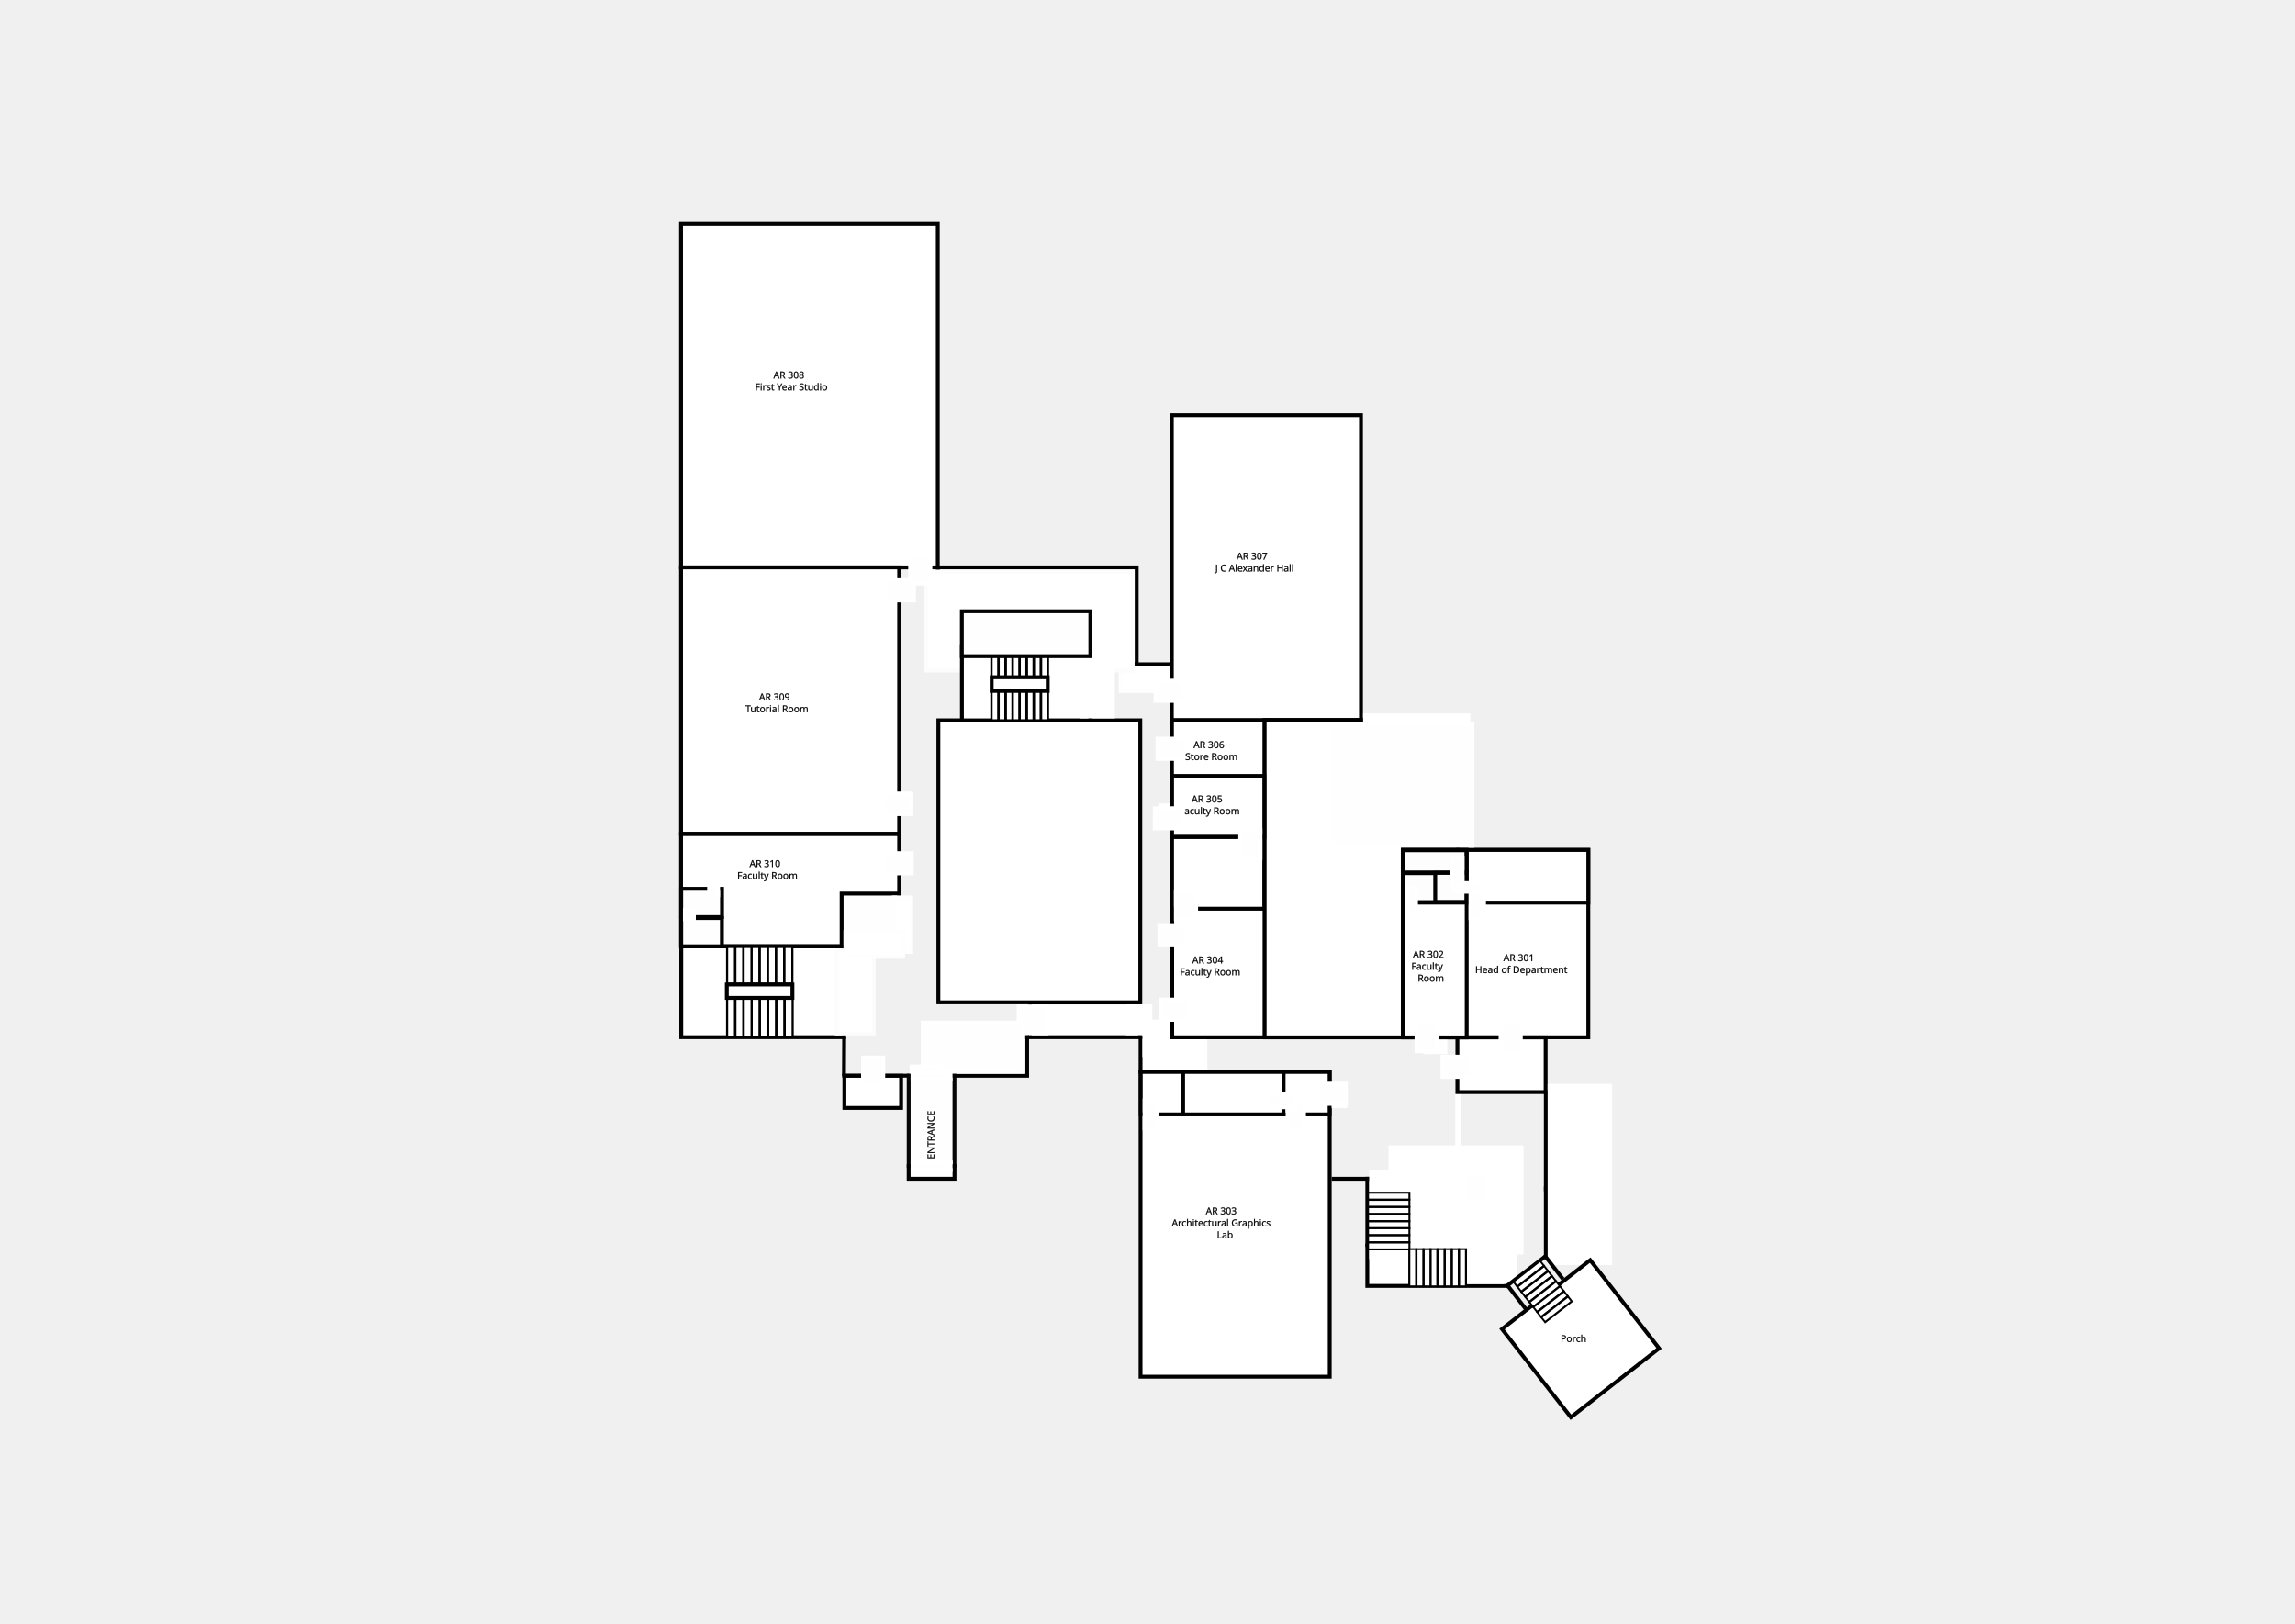
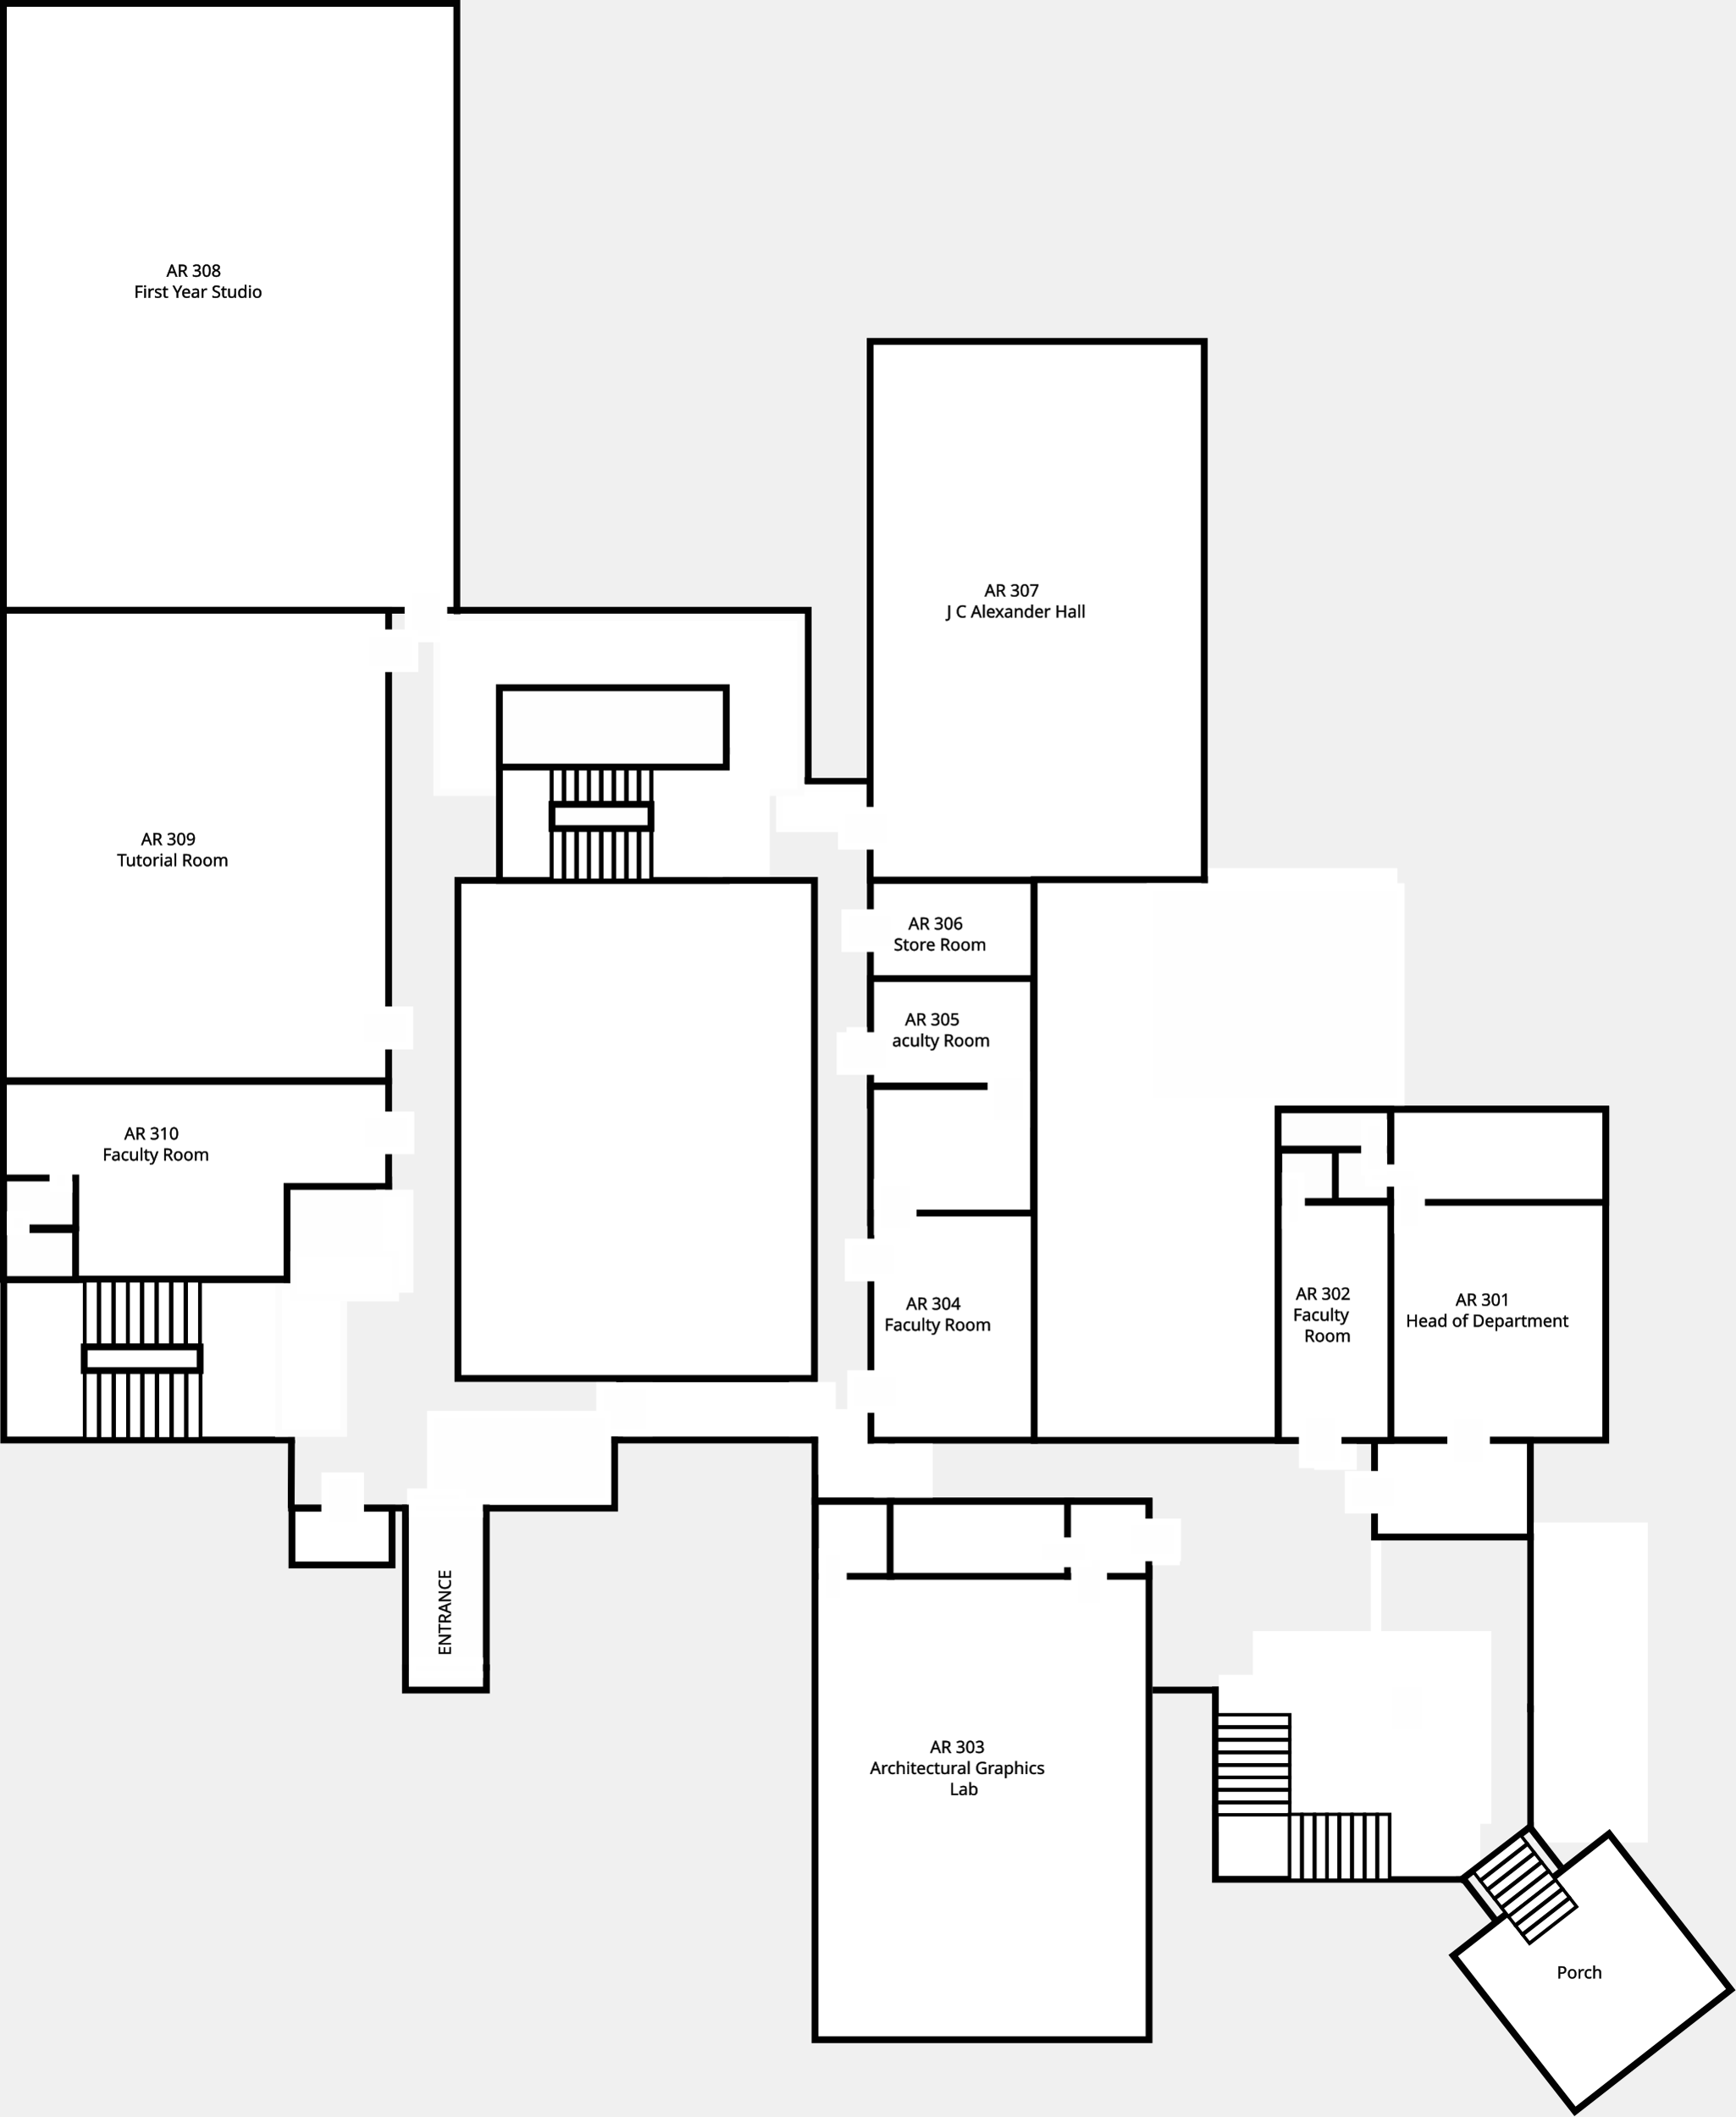
- <svg xmlns="http://www.w3.org/2000/svg" width="1189mm" height="841mm" viewBox="0 0 4493.858 3178.583" version="1.1" id="svg5" xml:space="preserve">
+ <svg xmlns="http://www.w3.org/2000/svg" width="509.118mm" height="620.714mm" viewBox="0 0 1924.227 2346.005" version="1.1" id="svg5" xml:space="preserve">
  <defs id="defs2" />
-   <g id="layer1">
+   <g id="layer1" transform="translate(-1329.805,-434.3764)">
    <g id="layer1-5" transform="translate(445.0677,-65.94242)">
      <rect style="fill:#ffffff;fill-opacity:1;stroke:#030303;stroke-width:7.559;stroke-dasharray:none" id="rect234" width="502.677" height="672.756" x="888.516" y="504.098" />
      <rect style="fill:#ffffff;fill-opacity:1;stroke:#030303;stroke-width:7.559;stroke-dasharray:none" id="rect998" width="427.087" height="521.575" x="888.516" y="1176.854" />
      <rect style="fill:#ffffff;fill-opacity:1;stroke:#000000;stroke-width:7.559;stroke-dasharray:none;stroke-opacity:1" id="rect4740" width="108.12" height="109.606" x="1207.484" y="1808.413" />
      <rect style="fill:#ffffff;fill-opacity:1;stroke:#000000;stroke-width:7.559;stroke-dasharray:none;stroke-opacity:1" id="rect8442" width="318.969" height="177.814" x="888.915" y="1918.948" />
      <rect style="fill:#ffffff;fill-opacity:1;stroke:#fcfcfc;stroke-width:7.559;stroke-dasharray:none;stroke-opacity:1" id="rect9274" width="72.235" height="162.773" x="1193.509" y="1926.754" />
      <path style="fill:#ffffff;fill-opacity:1;stroke:#000000;stroke-width:7.559;stroke-dasharray:none;stroke-opacity:1" d="m 1207.884,2096.762 -0.333,75.384" id="path13957" />
      <path style="fill:#ffffff;fill-opacity:1;stroke:#000000;stroke-width:7.559;stroke-dasharray:none;stroke-opacity:1" d="m 1204.151,2172.146 183.597,0.017" id="path14685" />
      <rect style="fill:#ffffff;fill-opacity:1;stroke:#000000;stroke-width:7.559;stroke-dasharray:none;stroke-opacity:1" id="rect16869" width="215.433" height="68.031" x="1571.706" y="2028.73" />
      <rect style="fill:#ffffff;fill-opacity:1;stroke:#000000;stroke-width:7.559;stroke-dasharray:none;stroke-opacity:1" id="rect21227" width="84.848" height="68.031" x="1788.272" y="2096.762" />
      <rect style="fill:#ffffff;fill-opacity:1;stroke:#000000;stroke-width:7.559;stroke-dasharray:none;stroke-opacity:1" id="rect21955" width="370.394" height="597.165" x="1788.272" y="2164.416" />
      <path style="fill:#ffffff;fill-opacity:1;stroke:#000000;stroke-width:7.559;stroke-dasharray:none;stroke-opacity:1" d="m 2162.445,2373.976 h 339.89 z" id="path24861" />
      <rect style="fill:#ffffff;fill-opacity:1;stroke:#000000;stroke-width:7.559;stroke-dasharray:none;stroke-opacity:1" id="rect26317" width="389.291" height="188.809" x="1391.419" y="1176.854" />
      <rect style="fill:#ffffff;fill-opacity:1;stroke:#000000;stroke-width:7.559;stroke-dasharray:none;stroke-opacity:1" id="rect31401" width="68.031" height="38.414" x="1780.71" y="1366.614" />
      <rect style="fill:#ffffff;fill-opacity:1;stroke:#000000;stroke-width:7.559;stroke-dasharray:none;stroke-opacity:1" id="rect32855" width="395.374" height="552.147" x="1392.364" y="1476.361" />
      <rect style="fill:#ffffff;fill-opacity:1;stroke:#000000;stroke-width:7.559;stroke-dasharray:none;stroke-opacity:1" id="rect40117" width="370.394" height="597.165" x="1849.485" y="878.797" />
      <rect style="fill:#ffffff;fill-opacity:1;stroke:#fefefe;stroke-width:7.559;stroke-dasharray:none;stroke-opacity:1" id="rect44583" width="92.733" height="45.397" x="1748.98" y="1373.662" />
      <rect style="fill:#ffffff;fill-opacity:1;stroke:#fcfcfc;stroke-width:7.559;stroke-dasharray:none;stroke-opacity:1" id="rect47647" width="404.016" height="193.99" x="1368.892" y="1184.988" />
      <rect style="fill:#ffffff;fill-opacity:1;stroke:#000000;stroke-width:7.559;stroke-dasharray:none;stroke-opacity:1" id="rect44585" width="251.51" height="143.622" x="1438.462" y="1332.819" />
      <rect style="fill:#ffffff;fill-opacity:1;stroke:#000000;stroke-width:7.559;stroke-dasharray:none;stroke-opacity:1" id="rect52784" width="181.417" height="249.046" x="1849.731" y="1476.475" />
      <rect style="fill:#ffffff;fill-opacity:1;stroke:#000000;stroke-width:7.559;stroke-dasharray:none;stroke-opacity:1" id="rect53722" width="180.661" height="150.967" x="1849.947" y="1704.89" />
      <rect style="fill:#ffffff;fill-opacity:1;stroke:#000000;stroke-width:7.559;stroke-dasharray:none;stroke-opacity:1" id="rect53724" width="181.417" height="251.78" x="1850.219" y="1845.186" />
      <rect style="fill:#ffffff;fill-opacity:1;stroke:#000000;stroke-width:7.559;stroke-dasharray:none;stroke-opacity:1" id="rect59534" width="377.953" height="621.513" x="2031.275" y="1475.603" />
      <rect style="fill:#ffffff;fill-opacity:1;stroke:#000000;stroke-width:7.559;stroke-dasharray:none;stroke-opacity:1" id="rect65344" width="189.022" height="96.499" x="2220.479" y="1475.979" />
      <rect style="fill:#ffffff;fill-opacity:1;stroke:#ffffff;stroke-width:7.559;stroke-dasharray:none;stroke-opacity:1" id="rect66798" width="202.455" height="98.385" x="2227.85" y="1466.52" />
      <rect style="fill:#ffffff;fill-opacity:1;stroke:#000000;stroke-width:7.559;stroke-dasharray:none;stroke-opacity:1" id="rect70534" width="363.283" height="367.039" x="2301.732" y="1729.921" />
      <rect style="fill:#ffffff;fill-opacity:1;stroke:#ffffff;stroke-width:7.559;stroke-dasharray:none;stroke-opacity:1" id="rect76604" width="256.88" height="206.05" x="2277.579" y="2312.389" />
      <rect style="fill:#ffffff;fill-opacity:1;stroke:#000000;stroke-width:7.559;stroke-dasharray:none;stroke-opacity:1" id="rect78162" width="172.791" height="107.059" x="2408.665" y="2097.226" />
      <rect style="fill:#ffffff;fill-opacity:1;stroke:#ffffff;stroke-width:7.559;stroke-dasharray:none;stroke-opacity:1" id="rect91728" width="4.017" height="166.564" x="2408.263" y="2212.291" />
      <rect style="fill:#ffffff;fill-opacity:1;stroke:#ffffff;stroke-width:7.559;stroke-dasharray:none;stroke-opacity:1" id="rect91730" width="10.7" height="21.407" x="2412.356" y="2363.323" />
      <rect style="fill:#ffffff;fill-opacity:1;stroke:#000000;stroke-width:7.559;stroke-dasharray:none;stroke-opacity:1" id="rect92460" width="65.572" height="129.768" x="2232.256" y="2373.919" />
      <rect style="fill:#ffffff;fill-opacity:1;stroke:#000000;stroke-width:7.559;stroke-dasharray:none;stroke-opacity:1" id="rect96974" width="270.569" height="78.928" x="2232.242" y="2504.877" />
      <rect style="fill:#ffffff;fill-opacity:1;stroke:#000000;stroke-width:7.559;stroke-dasharray:none;stroke-opacity:1" id="rect96976" width="91.763" height="131.482" x="2581.826" y="2392.67" />
      <rect style="fill:#ffffff;fill-opacity:1;stroke:#ffffff;stroke-width:7.559;stroke-dasharray:none;stroke-opacity:1" id="rect97706" width="87.619" height="166.564" x="2239.725" y="2360.814" />
      <rect style="fill:#ffffff;fill-opacity:1;stroke:#ffffff;stroke-width:7.559;stroke-dasharray:none;stroke-opacity:1" id="rect97812" width="204.34" height="90.341" x="2317.811" y="2486.117" />
      <path style="fill:#ffffff;fill-opacity:1;stroke:#000000;stroke-width:7.559;stroke-dasharray:none;stroke-opacity:1" d="m 2503.225,2585.538 79.458,-61.009 z" id="path97816" />
      <rect style="fill:#ffffff;fill-opacity:1;stroke:#000000;stroke-width:7.559;stroke-dasharray:none;stroke-opacity:1" id="rect99594" width="111.038" height="62.878" x="1208.359" y="2172.391" />
      <rect style="fill:#ffffff;fill-opacity:1;stroke:#ffffff;stroke-width:7.559;stroke-dasharray:none;stroke-opacity:1" id="rect99596" width="44.172" height="52.876" x="1763.384" y="2036.201" />
      <rect style="fill:#ffffff;fill-opacity:1;stroke:#ffffff;stroke-width:7.559;stroke-dasharray:none;stroke-opacity:1" id="rect100532" width="47.116" height="65.273" x="1795.704" y="2066.279" />
      <rect style="fill:#ffffff;fill-opacity:1;stroke:#ffffff;stroke-width:7.559;stroke-dasharray:none;stroke-opacity:1" id="rect100534" width="57.702" height="52.585" x="1857.407" y="2104.517" />
      <rect style="fill:#ffffff;fill-opacity:1;stroke:#ffffff;stroke-width:7.559;stroke-dasharray:none;stroke-opacity:1" id="rect100536" width="61.535" height="128.341" x="1672.84" y="1340.413" />
      <g id="g40256" transform="matrix(1.344723,0,0,1.341266,2146.587,2292.189)" style="stroke-width:2.814">
        <rect style="fill:#ffffff;stroke:#000000;stroke-width:2.814;stroke-dasharray:none;stroke-opacity:1" id="rect36197" width="60.214" height="10.008" x="64.794" y="102.283" />
        <rect style="fill:#ffffff;stroke:#000000;stroke-width:2.814;stroke-dasharray:none;stroke-opacity:1" id="rect36197-3" width="60.214" height="10.008" x="64.794" y="91.828" />
        <rect style="fill:#ffffff;stroke:#000000;stroke-width:2.814;stroke-dasharray:none;stroke-opacity:1" id="rect36197-6" width="60.214" height="10.008" x="64.794" y="81.374" />
        <rect style="fill:#ffffff;stroke:#000000;stroke-width:2.814;stroke-dasharray:none;stroke-opacity:1" id="rect36197-1" width="60.214" height="10.008" x="64.794" y="112.737" />
        <rect style="fill:#ffffff;stroke:#000000;stroke-width:2.814;stroke-dasharray:none;stroke-opacity:1" id="rect36197-2" width="60.214" height="10.008" x="64.794" y="123.191" />
        <rect style="fill:#ffffff;stroke:#000000;stroke-width:2.814;stroke-dasharray:none;stroke-opacity:1" id="rect36197-9" width="60.214" height="10.008" x="64.794" y="133.199" />
        <rect style="fill:#ffffff;stroke:#000000;stroke-width:2.814;stroke-dasharray:none;stroke-opacity:1" id="rect36197-1-3" width="60.214" height="10.008" x="64.794" y="143.653" />
        <rect style="fill:#ffffff;stroke:#000000;stroke-width:2.814;stroke-dasharray:none;stroke-opacity:1" id="rect36197-2-1" width="60.214" height="10.008" x="64.794" y="154.108" />
      </g>
      <g id="g431" transform="matrix(0,1.211273,-1.341266,0,2534.578,2433.277)" style="stroke-width:2.965">
        <rect style="fill:#ffffff;stroke:#000000;stroke-width:2.965;stroke-dasharray:none;stroke-opacity:1" id="rect415" width="60.214" height="10.008" x="64.794" y="102.283" />
        <rect style="fill:#ffffff;stroke:#000000;stroke-width:2.965;stroke-dasharray:none;stroke-opacity:1" id="rect417" width="60.214" height="10.008" x="64.794" y="91.828" />
        <rect style="fill:#ffffff;stroke:#000000;stroke-width:2.965;stroke-dasharray:none;stroke-opacity:1" id="rect419" width="60.214" height="10.008" x="64.794" y="81.374" />
        <rect style="fill:#ffffff;stroke:#000000;stroke-width:2.965;stroke-dasharray:none;stroke-opacity:1" id="rect421" width="60.214" height="10.008" x="64.794" y="112.737" />
        <rect style="fill:#ffffff;stroke:#000000;stroke-width:2.965;stroke-dasharray:none;stroke-opacity:1" id="rect423" width="60.214" height="10.008" x="64.794" y="123.191" />
        <rect style="fill:#ffffff;stroke:#000000;stroke-width:2.965;stroke-dasharray:none;stroke-opacity:1" id="rect425" width="60.214" height="10.008" x="64.794" y="133.199" />
        <rect style="fill:#ffffff;stroke:#000000;stroke-width:2.965;stroke-dasharray:none;stroke-opacity:1" id="rect427" width="60.214" height="10.008" x="64.794" y="143.653" />
        <rect style="fill:#ffffff;stroke:#000000;stroke-width:2.965;stroke-dasharray:none;stroke-opacity:1" id="rect429" width="60.214" height="10.008" x="64.794" y="154.108" />
      </g>
      <g id="g449" transform="matrix(0,1.258476,-1.551592,0,1233.32,1937.912)" style="stroke-width:2.705">
        <rect style="fill:#ffffff;stroke:#000000;stroke-width:2.705;stroke-dasharray:none;stroke-opacity:1" id="rect433" width="60.214" height="10.008" x="64.794" y="102.283" />
        <rect style="fill:#ffffff;stroke:#000000;stroke-width:2.705;stroke-dasharray:none;stroke-opacity:1" id="rect435" width="60.214" height="10.008" x="64.794" y="91.828" />
        <rect style="fill:#ffffff;stroke:#000000;stroke-width:2.705;stroke-dasharray:none;stroke-opacity:1" id="rect437" width="60.214" height="10.008" x="64.794" y="81.374" />
        <rect style="fill:#ffffff;stroke:#000000;stroke-width:2.705;stroke-dasharray:none;stroke-opacity:1" id="rect439" width="60.214" height="10.008" x="64.794" y="112.737" />
        <rect style="fill:#ffffff;stroke:#000000;stroke-width:2.705;stroke-dasharray:none;stroke-opacity:1" id="rect441" width="60.214" height="10.008" x="64.794" y="123.191" />
        <rect style="fill:#ffffff;stroke:#000000;stroke-width:2.705;stroke-dasharray:none;stroke-opacity:1" id="rect443" width="60.214" height="10.008" x="64.794" y="133.199" />
        <rect style="fill:#ffffff;stroke:#000000;stroke-width:2.705;stroke-dasharray:none;stroke-opacity:1" id="rect445" width="60.214" height="10.008" x="64.794" y="143.653" />
        <rect style="fill:#ffffff;stroke:#000000;stroke-width:2.705;stroke-dasharray:none;stroke-opacity:1" id="rect447" width="60.214" height="10.008" x="64.794" y="154.108" />
      </g>
      <g id="g468" transform="matrix(0,1.258455,-1.544422,0,1232.145,1834.337)" style="stroke-width:2.711">
        <rect style="fill:#ffffff;stroke:#000000;stroke-width:2.711;stroke-dasharray:none;stroke-opacity:1" id="rect452" width="60.214" height="10.008" x="64.794" y="102.283" />
        <rect style="fill:#ffffff;stroke:#000000;stroke-width:2.711;stroke-dasharray:none;stroke-opacity:1" id="rect454" width="60.214" height="10.008" x="64.794" y="91.828" />
        <rect style="fill:#ffffff;stroke:#000000;stroke-width:2.711;stroke-dasharray:none;stroke-opacity:1" id="rect456" width="60.214" height="10.008" x="64.794" y="81.374" />
        <rect style="fill:#ffffff;stroke:#000000;stroke-width:2.711;stroke-dasharray:none;stroke-opacity:1" id="rect458" width="60.214" height="10.008" x="64.794" y="112.737" />
        <rect style="fill:#ffffff;stroke:#000000;stroke-width:2.711;stroke-dasharray:none;stroke-opacity:1" id="rect460" width="60.214" height="10.008" x="64.794" y="123.191" />
        <rect style="fill:#ffffff;stroke:#000000;stroke-width:2.711;stroke-dasharray:none;stroke-opacity:1" id="rect462" width="60.214" height="10.008" x="64.794" y="133.199" />
        <rect style="fill:#ffffff;stroke:#000000;stroke-width:2.711;stroke-dasharray:none;stroke-opacity:1" id="rect464" width="60.214" height="10.008" x="64.794" y="143.653" />
        <rect style="fill:#ffffff;stroke:#000000;stroke-width:2.711;stroke-dasharray:none;stroke-opacity:1" id="rect466" width="60.214" height="10.008" x="64.794" y="154.108" />
      </g>
      <rect style="fill:#fefefe;fill-opacity:1;stroke:#000000;stroke-width:7.559;stroke-opacity:1" id="rect522" width="128.504" height="26.283" x="978.108" y="1993.558" />
      <rect style="fill:#ffffff;fill-opacity:1;stroke:#030303;stroke-width:7.559;stroke-dasharray:none" id="rect1000" width="427.087" height="219.213" x="888.516" y="1699.185" />
      <g id="g4001" transform="matrix(0,0.9476258,-1.335762,0,1715.55,1271.96)" style="stroke-width:3.359">
        <rect style="fill:#ffffff;stroke:#000000;stroke-width:3.359;stroke-dasharray:none;stroke-opacity:1" id="rect3985" width="60.214" height="10.008" x="64.794" y="102.283" />
        <rect style="fill:#ffffff;stroke:#000000;stroke-width:3.359;stroke-dasharray:none;stroke-opacity:1" id="rect3987" width="60.214" height="10.008" x="64.794" y="91.828" />
        <rect style="fill:#ffffff;stroke:#000000;stroke-width:3.359;stroke-dasharray:none;stroke-opacity:1" id="rect3989" width="60.214" height="10.008" x="64.794" y="81.374" />
        <rect style="fill:#ffffff;stroke:#000000;stroke-width:3.359;stroke-dasharray:none;stroke-opacity:1" id="rect3991" width="60.214" height="10.008" x="64.794" y="112.737" />
        <rect style="fill:#ffffff;stroke:#000000;stroke-width:3.359;stroke-dasharray:none;stroke-opacity:1" id="rect3993" width="60.214" height="10.008" x="64.794" y="123.191" />
        <rect style="fill:#ffffff;stroke:#000000;stroke-width:3.359;stroke-dasharray:none;stroke-opacity:1" id="rect3995" width="60.214" height="10.008" x="64.794" y="133.199" />
        <rect style="fill:#ffffff;stroke:#000000;stroke-width:3.359;stroke-dasharray:none;stroke-opacity:1" id="rect3997" width="60.214" height="10.008" x="64.794" y="143.653" />
        <rect style="fill:#ffffff;stroke:#000000;stroke-width:3.359;stroke-dasharray:none;stroke-opacity:1" id="rect3999" width="60.214" height="10.008" x="64.794" y="154.108" />
      </g>
      <g id="g4019" transform="matrix(0,0.9476258,-1.335762,0,1715.549,1357.404)" style="stroke-width:3.359">
        <rect style="fill:#ffffff;stroke:#000000;stroke-width:3.359;stroke-dasharray:none;stroke-opacity:1" id="rect4003" width="60.214" height="10.008" x="64.794" y="102.283" />
        <rect style="fill:#ffffff;stroke:#000000;stroke-width:3.359;stroke-dasharray:none;stroke-opacity:1" id="rect4005" width="60.214" height="10.008" x="64.794" y="91.828" />
        <rect style="fill:#ffffff;stroke:#000000;stroke-width:3.359;stroke-dasharray:none;stroke-opacity:1" id="rect4007" width="60.214" height="10.008" x="64.794" y="81.374" />
        <rect style="fill:#ffffff;stroke:#000000;stroke-width:3.359;stroke-dasharray:none;stroke-opacity:1" id="rect4009" width="60.214" height="10.008" x="64.794" y="112.737" />
        <rect style="fill:#ffffff;stroke:#000000;stroke-width:3.359;stroke-dasharray:none;stroke-opacity:1" id="rect4011" width="60.214" height="10.008" x="64.794" y="123.191" />
        <rect style="fill:#ffffff;stroke:#000000;stroke-width:3.359;stroke-dasharray:none;stroke-opacity:1" id="rect4013" width="60.214" height="10.008" x="64.794" y="133.199" />
        <rect style="fill:#ffffff;stroke:#000000;stroke-width:3.359;stroke-dasharray:none;stroke-opacity:1" id="rect4015" width="60.214" height="10.008" x="64.794" y="143.653" />
        <rect style="fill:#ffffff;stroke:#000000;stroke-width:3.359;stroke-dasharray:none;stroke-opacity:1" id="rect4017" width="60.214" height="10.008" x="64.794" y="154.108" />
      </g>
      <rect style="fill:#fefefe;fill-opacity:1;stroke:#000000;stroke-width:7.559;stroke-opacity:1" id="rect4021" width="109.763" height="26.765" x="1496.723" y="1392.049" />
      <rect style="fill:#fefefe;fill-opacity:1;stroke:#ffffff;stroke-width:7.559;stroke-opacity:1" id="rect5478" width="39.685" height="54.875" x="1337.1" y="1153.613" />
      <rect style="fill:#fefefe;fill-opacity:1;stroke:#ffffff;stroke-width:7.559;stroke-opacity:1" id="rect6362" width="39.685" height="54.875" x="1620.022" y="-1338.984" transform="rotate(90)" />
      <rect style="fill:#fefefe;fill-opacity:1;stroke:#ffffff;stroke-width:7.559;stroke-opacity:1" id="rect7090" width="39.685" height="54.875" x="1620.022" y="-1338.984" transform="rotate(90)" />
      <rect style="fill:#fefefe;fill-opacity:1;stroke:#000000;stroke-width:7.559;stroke-opacity:1" id="rect8546" width="112.577" height="103.423" x="1202.959" y="1815.61" />
      <rect style="fill:#ffffff;fill-opacity:1;stroke:#fefefe;stroke-width:7.559;stroke-dasharray:none;stroke-opacity:1" id="rect6052" width="34.109" height="106.69" x="1305.15" y="1823.059" />
      <rect style="fill:#ffffff;fill-opacity:1;stroke:#fefefe;stroke-width:7.559;stroke-dasharray:none;stroke-opacity:1" id="rect6262" width="113.046" height="48.161" x="1210.332" y="1891.128" />
      <rect style="fill:#fefefe;fill-opacity:1;stroke:#ffffff;stroke-width:7.559;stroke-opacity:1" id="rect10832" width="39.685" height="54.875" x="1736.407" y="-1340.316" transform="rotate(90)" />
      <rect style="fill:#fefefe;fill-opacity:1;stroke:#ffffff;stroke-width:7.559;stroke-opacity:1" id="rect11560" width="39.685" height="54.875" x="-1284.47" y="-2191.398" transform="scale(-1)" />
      <rect style="fill:#fefefe;fill-opacity:1;stroke:#ffffff;stroke-width:7.559;stroke-opacity:1" id="rect11562" width="52.728" height="54.875" x="2036.423" y="-1604.478" transform="rotate(90)" />
      <rect style="fill:#fefefe;fill-opacity:1;stroke:#ffffff;stroke-width:7.559;stroke-opacity:1" id="rect11564" width="39.685" height="54.875" x="1398.682" y="-1872.49" transform="rotate(90)" />
      <rect style="fill:#fefefe;fill-opacity:1;stroke:#ffffff;stroke-width:7.559;stroke-opacity:1" id="rect11566" width="39.685" height="54.875" x="1512.205" y="-1876.259" transform="rotate(90)" />
      <rect style="fill:#fefefe;fill-opacity:1;stroke:#ffffff;stroke-width:7.559;stroke-opacity:1" id="rect12294" width="39.685" height="54.875" x="1642.751" y="-1881.913" transform="rotate(90)" />
      <rect style="fill:#fefefe;fill-opacity:1;stroke:#ffffff;stroke-width:7.559;stroke-opacity:1" id="rect13024" width="39.685" height="54.875" x="1877.342" y="-1880.028" transform="rotate(90)" />
      <rect style="fill:#fefefe;fill-opacity:1;stroke:#ffffff;stroke-width:7.559;stroke-opacity:1" id="rect15206" width="39.685" height="54.875" x="2192.195" y="-2189.099" transform="rotate(90)" />
      <rect style="fill:#fefefe;fill-opacity:1;stroke:#ffffff;stroke-width:7.559;stroke-opacity:1" id="rect17386" width="39.685" height="54.875" x="2345.524" y="2071.209" />
      <rect style="fill:#fefefe;fill-opacity:1;stroke:#ffffff;stroke-width:7.559;stroke-opacity:1" id="rect17388" width="39.685" height="54.875" x="2424.954" y="2366.349" />
      <rect style="fill:#fefefe;fill-opacity:1;stroke:#ffffff;stroke-width:7.559;stroke-opacity:1" id="rect18842" width="39.685" height="54.875" x="2134.825" y="-2434.321" transform="rotate(90)" />
      <rect style="fill:#fefefe;fill-opacity:1;stroke:#ffffff;stroke-width:7.559;stroke-opacity:1" id="rect23926" width="239.259" height="278.283" x="1483.277" y="-2438.146" transform="rotate(90)" />
      <text xml:space="preserve" style="font-size:18.667px;font-family:sans-serif;-inkscape-font-specification:'sans-serif, Normal';text-align:center;text-anchor:middle;fill:#000000;fill-opacity:1;stroke:#000000;stroke-width:0.378;stroke-dasharray:none;stroke-opacity:1" x="2550.752" y="1947.853" id="text24708">
        <tspan id="tspan24706" x="2550.752" y="1947.853">AR 301</tspan>
        <tspan x="2550.752" y="1971.187" id="tspan25020">Head of Department</tspan>
      </text>
      <text xml:space="preserve" style="font-size:18.667px;font-family:sans-serif;-inkscape-font-specification:'sans-serif, Normal';text-align:center;text-anchor:middle;fill:#000000;fill-opacity:1;stroke:#000000;stroke-width:0.378;stroke-dasharray:none;stroke-opacity:1" x="1968.128" y="2443.716" id="text27944">
        <tspan id="tspan27942" x="1968.128" y="2443.716">AR 303</tspan>
        <tspan x="1968.128" y="2467.05" id="tspan27946">Architectural Graphics</tspan>
        <tspan x="1968.128" y="2490.383" id="tspan47531"> Lab</tspan>
      </text>
      <text xml:space="preserve" style="font-size:18.667px;font-family:sans-serif;-inkscape-font-specification:'sans-serif, Normal';text-align:center;text-anchor:middle;fill:#000000;fill-opacity:1;stroke:#000000;stroke-width:0.378;stroke-dasharray:none;stroke-opacity:1" x="1941.493" y="1952.231" id="text30136">
        <tspan x="1941.493" y="1952.231" id="tspan30140">AR 304</tspan>
        <tspan x="1941.493" y="1975.564" id="tspan34625">Faculty Room</tspan>
      </text>
      <text xml:space="preserve" style="font-size:18.667px;font-family:sans-serif;-inkscape-font-specification:'sans-serif, Normal';text-align:center;text-anchor:middle;fill:#000000;fill-opacity:1;stroke:#000000;stroke-width:0.378;stroke-dasharray:none;stroke-opacity:1" x="1933.646" y="1647.213" id="text30870">
        <tspan id="tspan30868" x="1933.646" y="1647.213">AR  207</tspan>
        <tspan x="1933.646" y="1670.546" id="tspan30872">Gents Toilet</tspan>
      </text>
      <text xml:space="preserve" style="font-size:18.667px;font-family:sans-serif;-inkscape-font-specification:'sans-serif, Normal';text-align:center;text-anchor:middle;fill:#000000;fill-opacity:1;stroke:#000000;stroke-width:0.378;stroke-dasharray:none;stroke-opacity:1" x="1944" y="1530.803" id="text31602">
        <tspan id="tspan31600" x="1944" y="1530.803">AR 306</tspan>
        <tspan x="1944" y="1554.136" id="tspan31604">Store Room</tspan>
      </text>
      <text xml:space="preserve" style="font-size:18.667px;font-family:sans-serif;-inkscape-font-specification:'sans-serif, Normal';text-align:center;text-anchor:middle;fill:#000000;fill-opacity:1;stroke:#000000;stroke-width:0.378;stroke-dasharray:none;stroke-opacity:1" x="2028.488" y="1161.531" id="text32334">
        <tspan id="tspan32332" x="2028.488" y="1161.531">AR 307</tspan>
        <tspan x="2028.488" y="1184.865" id="tspan32336">J C Alexander Hall</tspan>
      </text>
      <text xml:space="preserve" style="font-size:18.667px;font-family:sans-serif;-inkscape-font-specification:'sans-serif, Normal';text-align:center;text-anchor:middle;fill:#000000;fill-opacity:1;stroke:#000000;stroke-width:0.378;stroke-dasharray:none;stroke-opacity:1" x="1121.43" y="807.03" id="text33066">
        <tspan id="tspan33064" x="1121.43" y="807.03">AR 308</tspan>
        <tspan x="1121.43" y="830.363" id="tspan33068">First Year Studio</tspan>
      </text>
      <text xml:space="preserve" style="font-size:18.667px;font-family:sans-serif;-inkscape-font-specification:'sans-serif, Normal';text-align:center;text-anchor:middle;fill:#000000;fill-opacity:1;stroke:#000000;stroke-width:0.378;stroke-dasharray:none;stroke-opacity:1" x="1093.31" y="1437.175" id="text33798">
        <tspan id="tspan33796" x="1093.31" y="1437.175">AR 309</tspan>
        <tspan x="1093.31" y="1460.508" id="tspan33800">Tutorial Room</tspan>
      </text>
      <text xml:space="preserve" style="font-size:18.667px;font-family:sans-serif;-inkscape-font-specification:'sans-serif, Normal';text-align:center;text-anchor:middle;fill:#000000;fill-opacity:1;stroke:#000000;stroke-width:0.378;stroke-dasharray:none;stroke-opacity:1" x="1074.609" y="1763.585" id="text33804">
        <tspan id="tspan33802" x="1074.609" y="1763.585">AR 310</tspan>
        <tspan x="1074.609" y="1786.919" id="tspan33806">Faculty Room</tspan>
      </text>
      <rect style="fill:#fefefe;fill-opacity:1;stroke:#ffffff;stroke-width:7.559;stroke-opacity:1" id="rect8077" width="39.685" height="54.875" x="1201.881" y="-1344.637" transform="rotate(90)" />
      <rect style="fill:#fefefe;fill-opacity:1;stroke:#030303;stroke-width:7.559;stroke-dasharray:none;stroke-opacity:1" id="rect11880" width="79.714" height="55.343" x="888.823" y="1863.487" />
      <rect style="fill:#fefefe;fill-opacity:1;stroke:#030303;stroke-width:7.559;stroke-dasharray:none;stroke-opacity:1" id="rect11882" width="79.95" height="55.343" x="888.78" y="1806.25" />
      <rect style="fill:#fefefe;fill-opacity:1;stroke:#ffffff;stroke-width:7.559;stroke-opacity:1" id="rect13336" width="17.619" height="18.751" x="-961.084" y="-1818.818" transform="scale(-1)" />
      <rect style="fill:#fefefe;fill-opacity:1;stroke:#ffffff;stroke-width:7.559;stroke-opacity:1" id="rect14064" width="17.619" height="18.751" x="-913.67" y="-1865.892" transform="scale(-1)" />
      <rect style="fill:#fefefe;fill-opacity:1;stroke:#030303;stroke-width:7.559;stroke-dasharray:none;stroke-opacity:1" id="rect19148" width="179.265" height="75.719" x="1386.883" y="2096.535" />
      <rect style="fill:#fefefe;fill-opacity:1;stroke:#ffffff;stroke-width:7.559;stroke-dasharray:none;stroke-opacity:1" id="rect22212" width="196.746" height="96.39" x="1361.893" y="2068.22" />
      <rect style="fill:#fefefe;fill-opacity:1;stroke:#ffffff;stroke-width:7.559;stroke-opacity:1" id="rect23666" width="57.087" height="54.875" x="1339.765" y="2154.297" />
      <rect style="fill:#fefefe;fill-opacity:1;stroke:#060606;stroke-width:7.559;stroke-dasharray:none;stroke-opacity:1" id="rect23668" width="89.638" height="176.253" x="1334.234" y="2172.137" />
      <rect style="fill:#fefefe;fill-opacity:1;stroke:#ffffff;stroke-width:7.559;stroke-dasharray:none;stroke-opacity:1" id="rect24500" width="74.559" height="13.243" x="1341.733" y="2165.732" />
      <rect style="fill:#fefefe;fill-opacity:1;stroke:#ffffff;stroke-width:7.559;stroke-dasharray:none;stroke-opacity:1" id="rect24606" width="74.559" height="13.243" x="1341.828" y="2341.683" />
      <rect style="fill:#fefefe;fill-opacity:1;stroke:#010101;stroke-width:7.559;stroke-dasharray:none;stroke-opacity:1" id="rect24608" width="89.772" height="24.585" x="1334.2" y="2349.371" />
      <rect style="fill:#fefefe;fill-opacity:1;stroke:#ffffff;stroke-width:7.559;stroke-dasharray:none;stroke-opacity:1" id="rect24714" width="74.505" height="13.043" x="1341.816" y="2343.665" />
      <text xml:space="preserve" style="font-size:18.667px;font-family:sans-serif;-inkscape-font-specification:'sans-serif, Normal';text-align:center;text-anchor:middle;fill:#000000;fill-opacity:1;stroke:#010101;stroke-width:0.378;stroke-dasharray:none;stroke-opacity:1" x="-2271.217" y="1384.502" id="text24978" transform="rotate(-90)">
        <tspan id="tspan24976" x="-2271.217" y="1384.502">ENTRANCE</tspan>
      </text>
      <rect style="fill:#ffffff;fill-opacity:1;stroke:#010101;stroke-width:7.559;stroke-dasharray:none;stroke-opacity:1" id="rect28543" width="180.608" height="119.053" x="1849.974" y="1585.227" />
      <text xml:space="preserve" style="font-size:18.667px;font-family:sans-serif;-inkscape-font-specification:'sans-serif, Normal';text-align:center;text-anchor:middle;fill:#000000;fill-opacity:1;stroke:#000000;stroke-width:0.378;stroke-dasharray:none;stroke-opacity:1" x="1940.314" y="1637.037" id="text31611">
        <tspan id="tspan31607" x="1940.314" y="1637.037">AR 305</tspan>
        <tspan x="1940.314" y="1660.37" id="tspan31609">Faculty Room</tspan>
      </text>
      <rect style="fill:#fefefe;fill-opacity:1;stroke:#ffffff;stroke-width:7.559;stroke-opacity:1" id="rect35353" width="39.685" height="54.875" x="2023.159" y="-1882.694" transform="rotate(90)" />
      <rect style="fill:#ffffff;fill-opacity:1;stroke:#010101;stroke-width:7.559;stroke-dasharray:none;stroke-opacity:1" id="rect41350" width="84.102" height="83.15" x="1788.68" y="2164.775" />
      <rect style="fill:#ffffff;fill-opacity:1;stroke:#010101;stroke-width:7.559;stroke-dasharray:none;stroke-opacity:1" id="rect41352" width="200.675" height="83.15" x="1871.563" y="2164.775" />
      <rect style="fill:#ffffff;fill-opacity:1;stroke:#010101;stroke-width:7.559;stroke-dasharray:none;stroke-opacity:1" id="rect49713" width="363.255" height="103.109" x="2301.757" y="1730.186" />
      <rect style="fill:#ffffff;fill-opacity:1;stroke:#010101;stroke-width:7.559;stroke-dasharray:none;stroke-opacity:1" id="rect54813" width="64.2" height="190.634" x="2581.801" y="2204.15" />
      <rect style="fill:#fdfdfd;fill-opacity:1;stroke:#010101;stroke-width:7.559;stroke-dasharray:none;stroke-opacity:1" id="rect56994" width="122.404" height="44.81" x="2302.356" y="1732.395" />
    </g>
    <rect style="fill:#fefefe;fill-opacity:1;stroke:#030303;stroke-width:7.559;stroke-dasharray:none;stroke-opacity:1" id="rect882" width="251.635" height="87.971" x="1883.403" y="1196.807" />
    <rect style="fill:#fefefe;fill-opacity:1;stroke:#ffffff;stroke-width:7.559;stroke-opacity:1" id="rect13752" width="39.685" height="54.875" x="2428.479" y="1625.939" />
    <rect style="fill:#fefefe;fill-opacity:1;stroke:#ffffff;stroke-width:7.559;stroke-opacity:1" id="rect13022" width="39.685" height="54.875" x="1624.364" y="-1876.259" transform="rotate(90,240.7716,198.9264)" />
    <rect style="fill:#fefefe;fill-opacity:1;stroke:#ffffff;stroke-width:7.559;stroke-opacity:1" id="rect31613" width="39.685" height="54.875" x="2302.462" y="1745.105" />
    <rect style="fill:#ffffff;fill-opacity:1;stroke:#010101;stroke-width:7.559;stroke-dasharray:none;stroke-opacity:1" id="rect39896" width="90.119" height="83.15" x="2068.346" y="2164.775" transform="translate(445.0677,-65.94242)" />
    <rect style="fill:#fefefe;fill-opacity:1;stroke:#ffffff;stroke-width:7.559;stroke-opacity:1" id="rect42807" width="39.685" height="54.875" x="2121.753" y="-2635.437" transform="rotate(90)" />
    <rect style="fill:#fefefe;fill-opacity:1;stroke:#ffffff;stroke-width:7.559;stroke-opacity:1" id="rect44620" width="32.119" height="54.875" x="2521.198" y="2160.413" />
    <rect style="fill:#fefefe;fill-opacity:1;stroke:#ffffff;stroke-width:7.559;stroke-opacity:1" id="rect45349" width="25.483" height="54.875" x="2142.58" y="-2537.05" transform="rotate(90)" />
    <rect style="fill:#fefefe;fill-opacity:1;stroke:#ffffff;stroke-width:7.559;stroke-opacity:1" id="rect46077" width="23.611" height="54.875" x="2241.198" y="2154.739" />
    <rect style="fill:#ffffff;fill-opacity:1;stroke:#010101;stroke-width:7.559;stroke-dasharray:none;stroke-opacity:1" id="rect48985" width="124.724" height="366.992" x="2747.199" y="1664.266" />
    <rect style="fill:#ffffff;fill-opacity:1;stroke:#010101;stroke-width:7.559;stroke-dasharray:none;stroke-opacity:1" id="rect51168" width="124.724" height="103.109" x="2746.825" y="1664.243" />
    <rect style="fill:#fefefe;fill-opacity:1;stroke:#ffffff;stroke-width:7.559;stroke-opacity:1" id="rect52632" width="39.685" height="54.875" x="2773.682" y="2003.414" />
    <rect style="fill:#ffffff;fill-opacity:1;stroke:#ffffff;stroke-width:7.559;stroke-dasharray:none;stroke-opacity:1" id="rect97814" width="118.716" height="347.178" x="3034.231" y="2126.065" />
    <rect style="fill:#fdfdfd;fill-opacity:1;stroke:#010101;stroke-width:7.559;stroke-dasharray:none;stroke-opacity:1" id="rect57256" width="124.418" height="43.476" x="2746.881" y="1664.788" />
    <rect style="fill:#fdfdfd;fill-opacity:1;stroke:#010101;stroke-width:7.559;stroke-dasharray:none;stroke-opacity:1" id="rect57258" width="68.213" height="56.76" x="2747.569" y="1709.643" />
    <rect style="fill:#fdfdfd;fill-opacity:1;stroke:#010101;stroke-width:7.559;stroke-dasharray:none;stroke-opacity:1" id="rect57986" width="60.945" height="56.76" x="2810.294" y="1709.175" />
    <rect style="fill:#fefefe;fill-opacity:1;stroke:#ffffff;stroke-width:7.559;stroke-opacity:1" id="rect59440" width="39.685" height="54.875" x="2938.22" y="2004.736" />
    <text xml:space="preserve" style="font-size:18.667px;font-family:sans-serif;-inkscape-font-specification:'sans-serif, Normal';text-align:center;text-anchor:middle;fill:#000000;fill-opacity:1;stroke:#000000;stroke-width:0.378;stroke-dasharray:none;stroke-opacity:1" x="2813.84" y="1875.231" id="text63178">
      <tspan id="tspan63174" x="2813.84" y="1875.231">AR 302</tspan>
      <tspan x="2813.84" y="1898.564" id="tspan63176">Faculty </tspan>
      <tspan x="2813.84" y="1921.898" id="tspan64135">Room</tspan>
    </text>
-     <text xml:space="preserve" style="font-size:18.667px;font-family:sans-serif;-inkscape-font-specification:'sans-serif, Normal';text-align:center;text-anchor:middle;fill:#000000;fill-opacity:1;stroke:#010101;stroke-width:0.378;stroke-dasharray:none;stroke-opacity:1" x="2758.932" y="1863.931" id="text63911">
-       <tspan id="tspan63909" x="2758.932" y="1863.931" style="fill:#000000;fill-opacity:1;stroke-width:0.378;stroke-dasharray:none" />
-     </text>
    <rect style="fill:#fefefe;fill-opacity:1;stroke:#ffffff;stroke-width:7.559;stroke-opacity:1" id="rect64863" width="26.473" height="54.875" x="2879.365" y="1743.243" />
    <rect style="fill:#fefefe;fill-opacity:1;stroke:#ffffff;stroke-width:7.559;stroke-opacity:1" id="rect68495" width="17.011" height="54.875" x="1729.078" y="-2902.08" transform="rotate(90)" />
    <rect style="fill:#fefefe;fill-opacity:1;stroke:#ffffff;stroke-width:7.559;stroke-opacity:1" id="rect69223" width="21.104" height="54.875" x="2842.695" y="1679.151" />
    <rect style="fill:#fefefe;fill-opacity:1;stroke:#ffffff;stroke-width:7.559;stroke-opacity:1" id="rect69951" width="17.772" height="54.875" x="2754.947" y="1738.005" />
    <rect style="fill:#ffffff;fill-opacity:1;stroke:#010101;stroke-width:7.559;stroke-dasharray:none;stroke-opacity:1" id="rect70906" width="219.213" height="219.213" x="3861.342" y="-934.614" transform="rotate(52)" />
    <g id="g70169" transform="matrix(0.8682578,-0.6764493,0.7511578,0.958734,2845.943,2475.32)" style="stroke-width:3.264">
      <rect style="fill:#ffffff;stroke:#000000;stroke-width:3.264;stroke-dasharray:none;stroke-opacity:1" id="rect70153" width="60.214" height="10.008" x="64.794" y="102.283" />
      <rect style="fill:#ffffff;stroke:#000000;stroke-width:3.264;stroke-dasharray:none;stroke-opacity:1" id="rect70155" width="60.214" height="10.008" x="64.794" y="91.828" />
      <rect style="fill:#ffffff;stroke:#000000;stroke-width:3.264;stroke-dasharray:none;stroke-opacity:1" id="rect70157" width="60.214" height="10.008" x="64.794" y="81.374" />
      <rect style="fill:#ffffff;stroke:#000000;stroke-width:3.264;stroke-dasharray:none;stroke-opacity:1" id="rect70159" width="60.214" height="10.008" x="64.794" y="112.737" />
      <rect style="fill:#ffffff;stroke:#000000;stroke-width:3.264;stroke-dasharray:none;stroke-opacity:1" id="rect70161" width="60.214" height="10.008" x="64.794" y="123.191" />
      <rect style="fill:#ffffff;stroke:#000000;stroke-width:3.264;stroke-dasharray:none;stroke-opacity:1" id="rect70163" width="60.214" height="10.008" x="64.794" y="133.199" />
      <rect style="fill:#ffffff;stroke:#000000;stroke-width:3.264;stroke-dasharray:none;stroke-opacity:1" id="rect70165" width="60.214" height="10.008" x="64.794" y="143.653" />
      <rect style="fill:#ffffff;stroke:#000000;stroke-width:3.264;stroke-dasharray:none;stroke-opacity:1" id="rect70167" width="60.214" height="10.008" x="64.794" y="154.108" />
    </g>
    <path style="fill:#ffffff;fill-opacity:1;stroke:#010101;stroke-width:7.559;stroke-dasharray:none;stroke-opacity:1" d="m 2953.252,2518.661 36.784,47.489 z" id="path71179" />
    <path style="fill:#ffffff;fill-opacity:1;stroke:#010101;stroke-width:7.559;stroke-dasharray:none;stroke-opacity:1" d="m 3023.684,2457.123 36.784,47.489 z" id="path71181" />
    <text xml:space="preserve" style="font-size:18.667px;font-family:sans-serif;-inkscape-font-specification:'sans-serif, Normal';text-align:center;text-anchor:middle;fill:#010101;fill-opacity:1;stroke:#010101;stroke-width:0.378;stroke-dasharray:none;stroke-opacity:1" x="3093.271" y="2627.691" id="text71185">
      <tspan id="tspan71183" x="3093.271" y="2627.691">Porch</tspan>
    </text>
  </g>
</svg>
